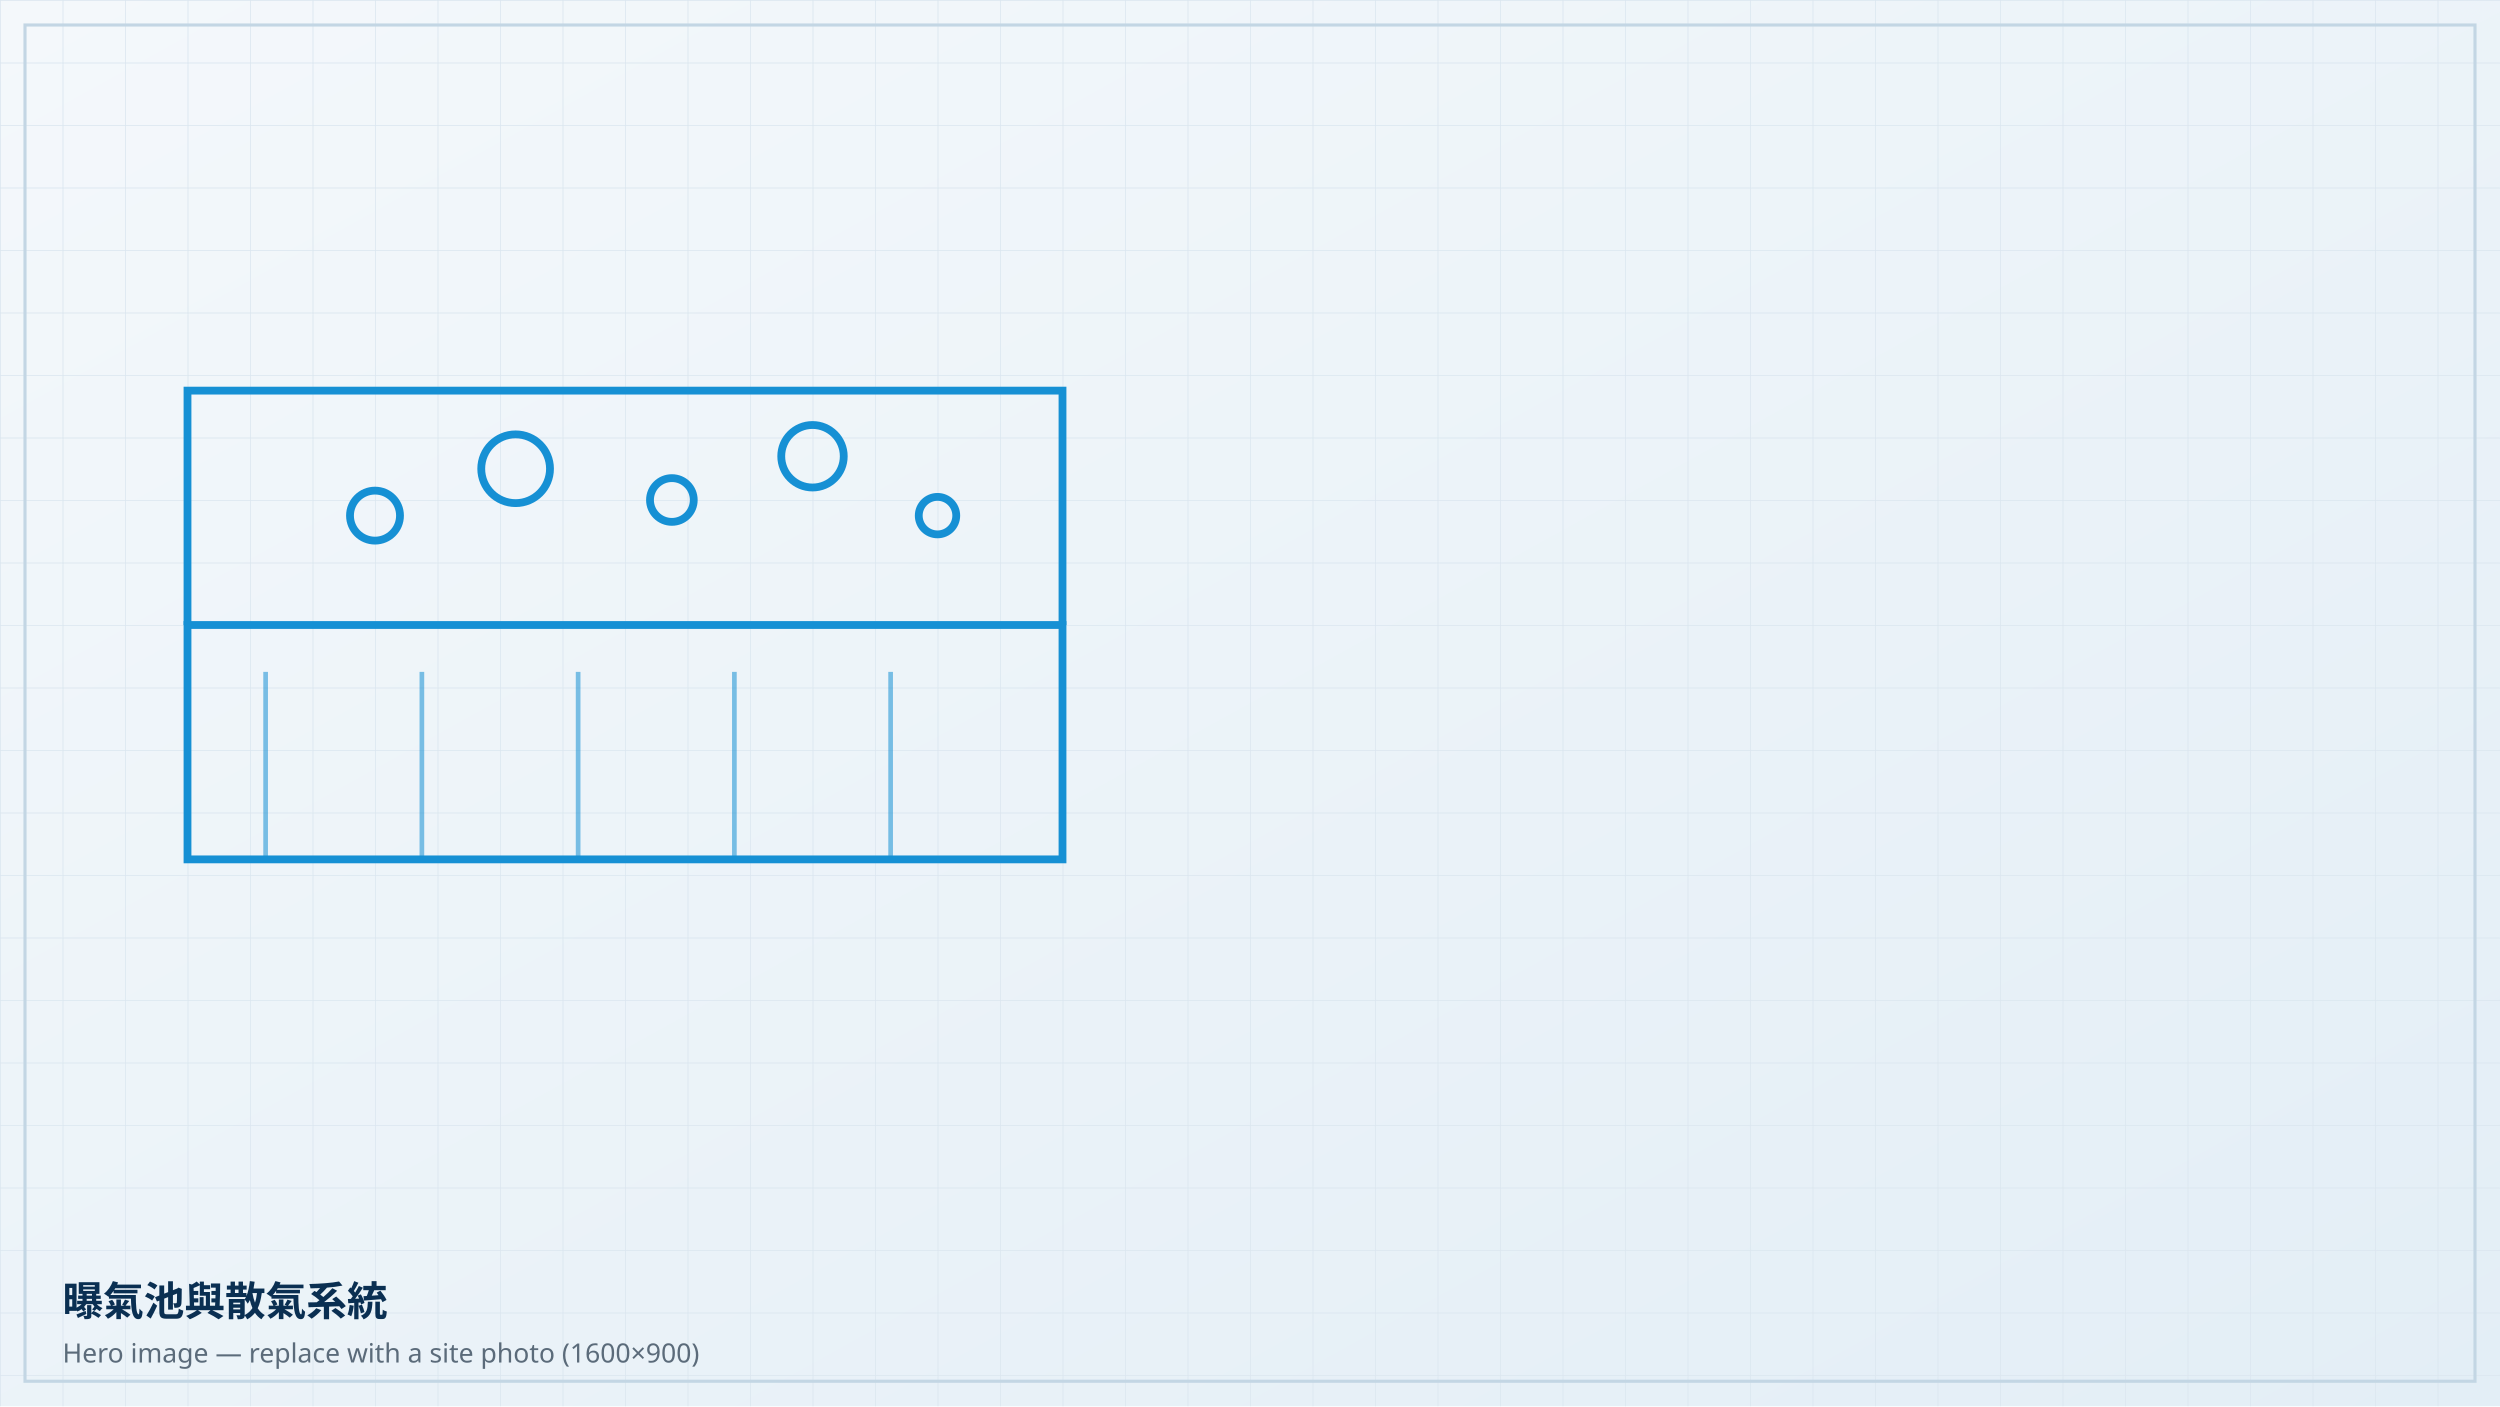
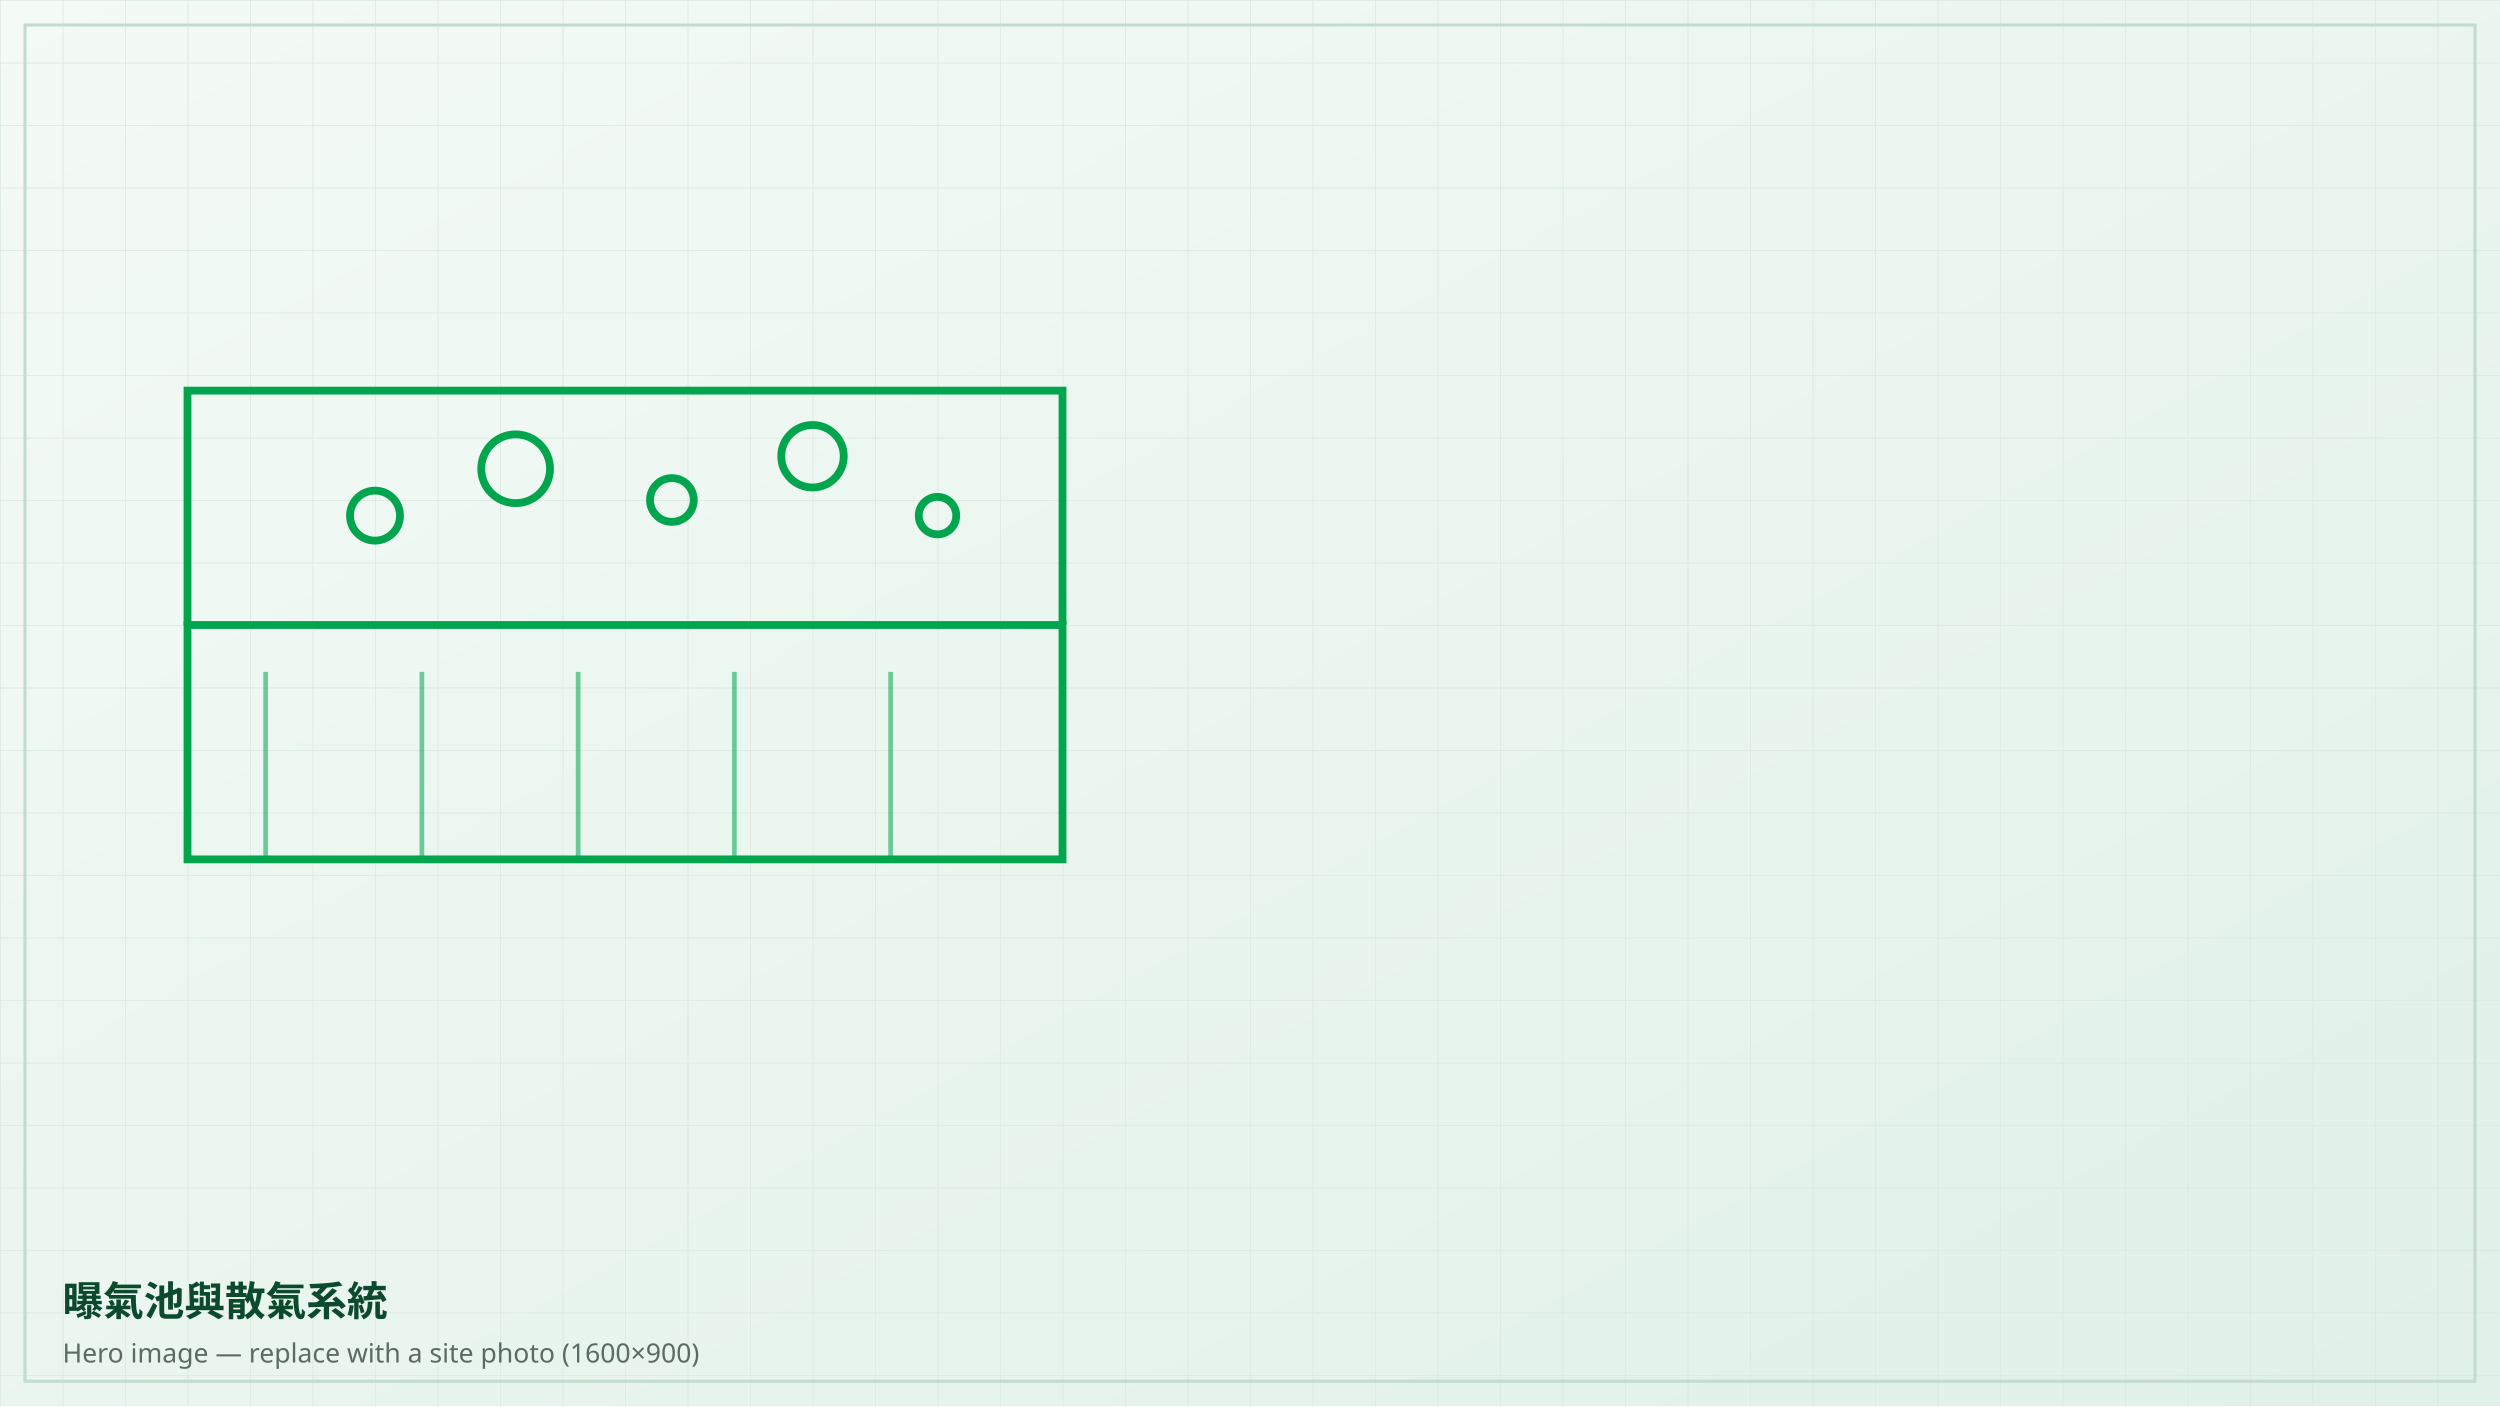
<svg xmlns="http://www.w3.org/2000/svg" viewBox="0 0 1600 900" width="1600" height="900" role="img" aria-label="曝氣池與散氣系統">
  <defs>
    <pattern id="grid" width="40" height="40" patternUnits="userSpaceOnUse">
-       <path d="M40 0H0v40" fill="none" stroke="#dbe6ef" stroke-width="1" />
+       <path d="M40 0H0v40" fill="none" stroke="#dbe9e0" stroke-width="1" />
    </pattern>
    <linearGradient id="bg" x1="0" y1="0" x2="1" y2="1">
-       <stop offset="0" stop-color="#f4f8fb" />
-       <stop offset="1" stop-color="#e3eef6" />
+       <stop offset="0" stop-color="#f4faf6" />
+       <stop offset="1" stop-color="#e0f1e7" />
    </linearGradient>
  </defs>
  <rect width="1600" height="900" fill="url(#bg)" />
  <rect width="1600" height="900" fill="url(#grid)" />
-   <rect x="16" y="16" width="1568" height="868" fill="none" stroke="#c3d6e4" stroke-width="2" />
-   <g fill="none" stroke="#1690d4" stroke-width="5">
+   <rect x="16" y="16" width="1568" height="868" fill="none" stroke="#c4dccd" stroke-width="2" />
+   <g fill="none" stroke="#00a54e" stroke-width="5">
    <path d="M120 400h560v150H120z" />
    <path d="M120 400V250h560v150" />
    <path d="M170 550V430M270 550V430M370 550V430M470 550V430M570 550V430" stroke-width="3" opacity=".55" />
    <circle cx="240" cy="330" r="16" />
    <circle cx="330" cy="300" r="22" />
    <circle cx="430" cy="320" r="14" />
    <circle cx="520" cy="292" r="20" />
    <circle cx="600" cy="330" r="12" />
  </g>
-   <text x="40" y="842" font-family="Segoe UI, Noto Sans TC, sans-serif" font-size="26" font-weight="700" fill="#0a2f52">曝氣池與散氣系統</text>
-   <text x="40" y="872" font-family="Segoe UI, sans-serif" font-size="17" fill="#5b6b7a">Hero image — replace with a site photo (1600×900)</text>
+   <text x="40" y="842" font-family="Segoe UI, Noto Sans TC, sans-serif" font-size="26" font-weight="700" fill="#0b4a2c">曝氣池與散氣系統</text>
+   <text x="40" y="872" font-family="Segoe UI, sans-serif" font-size="17" fill="#5a6b61">Hero image — replace with a site photo (1600×900)</text>
</svg>
